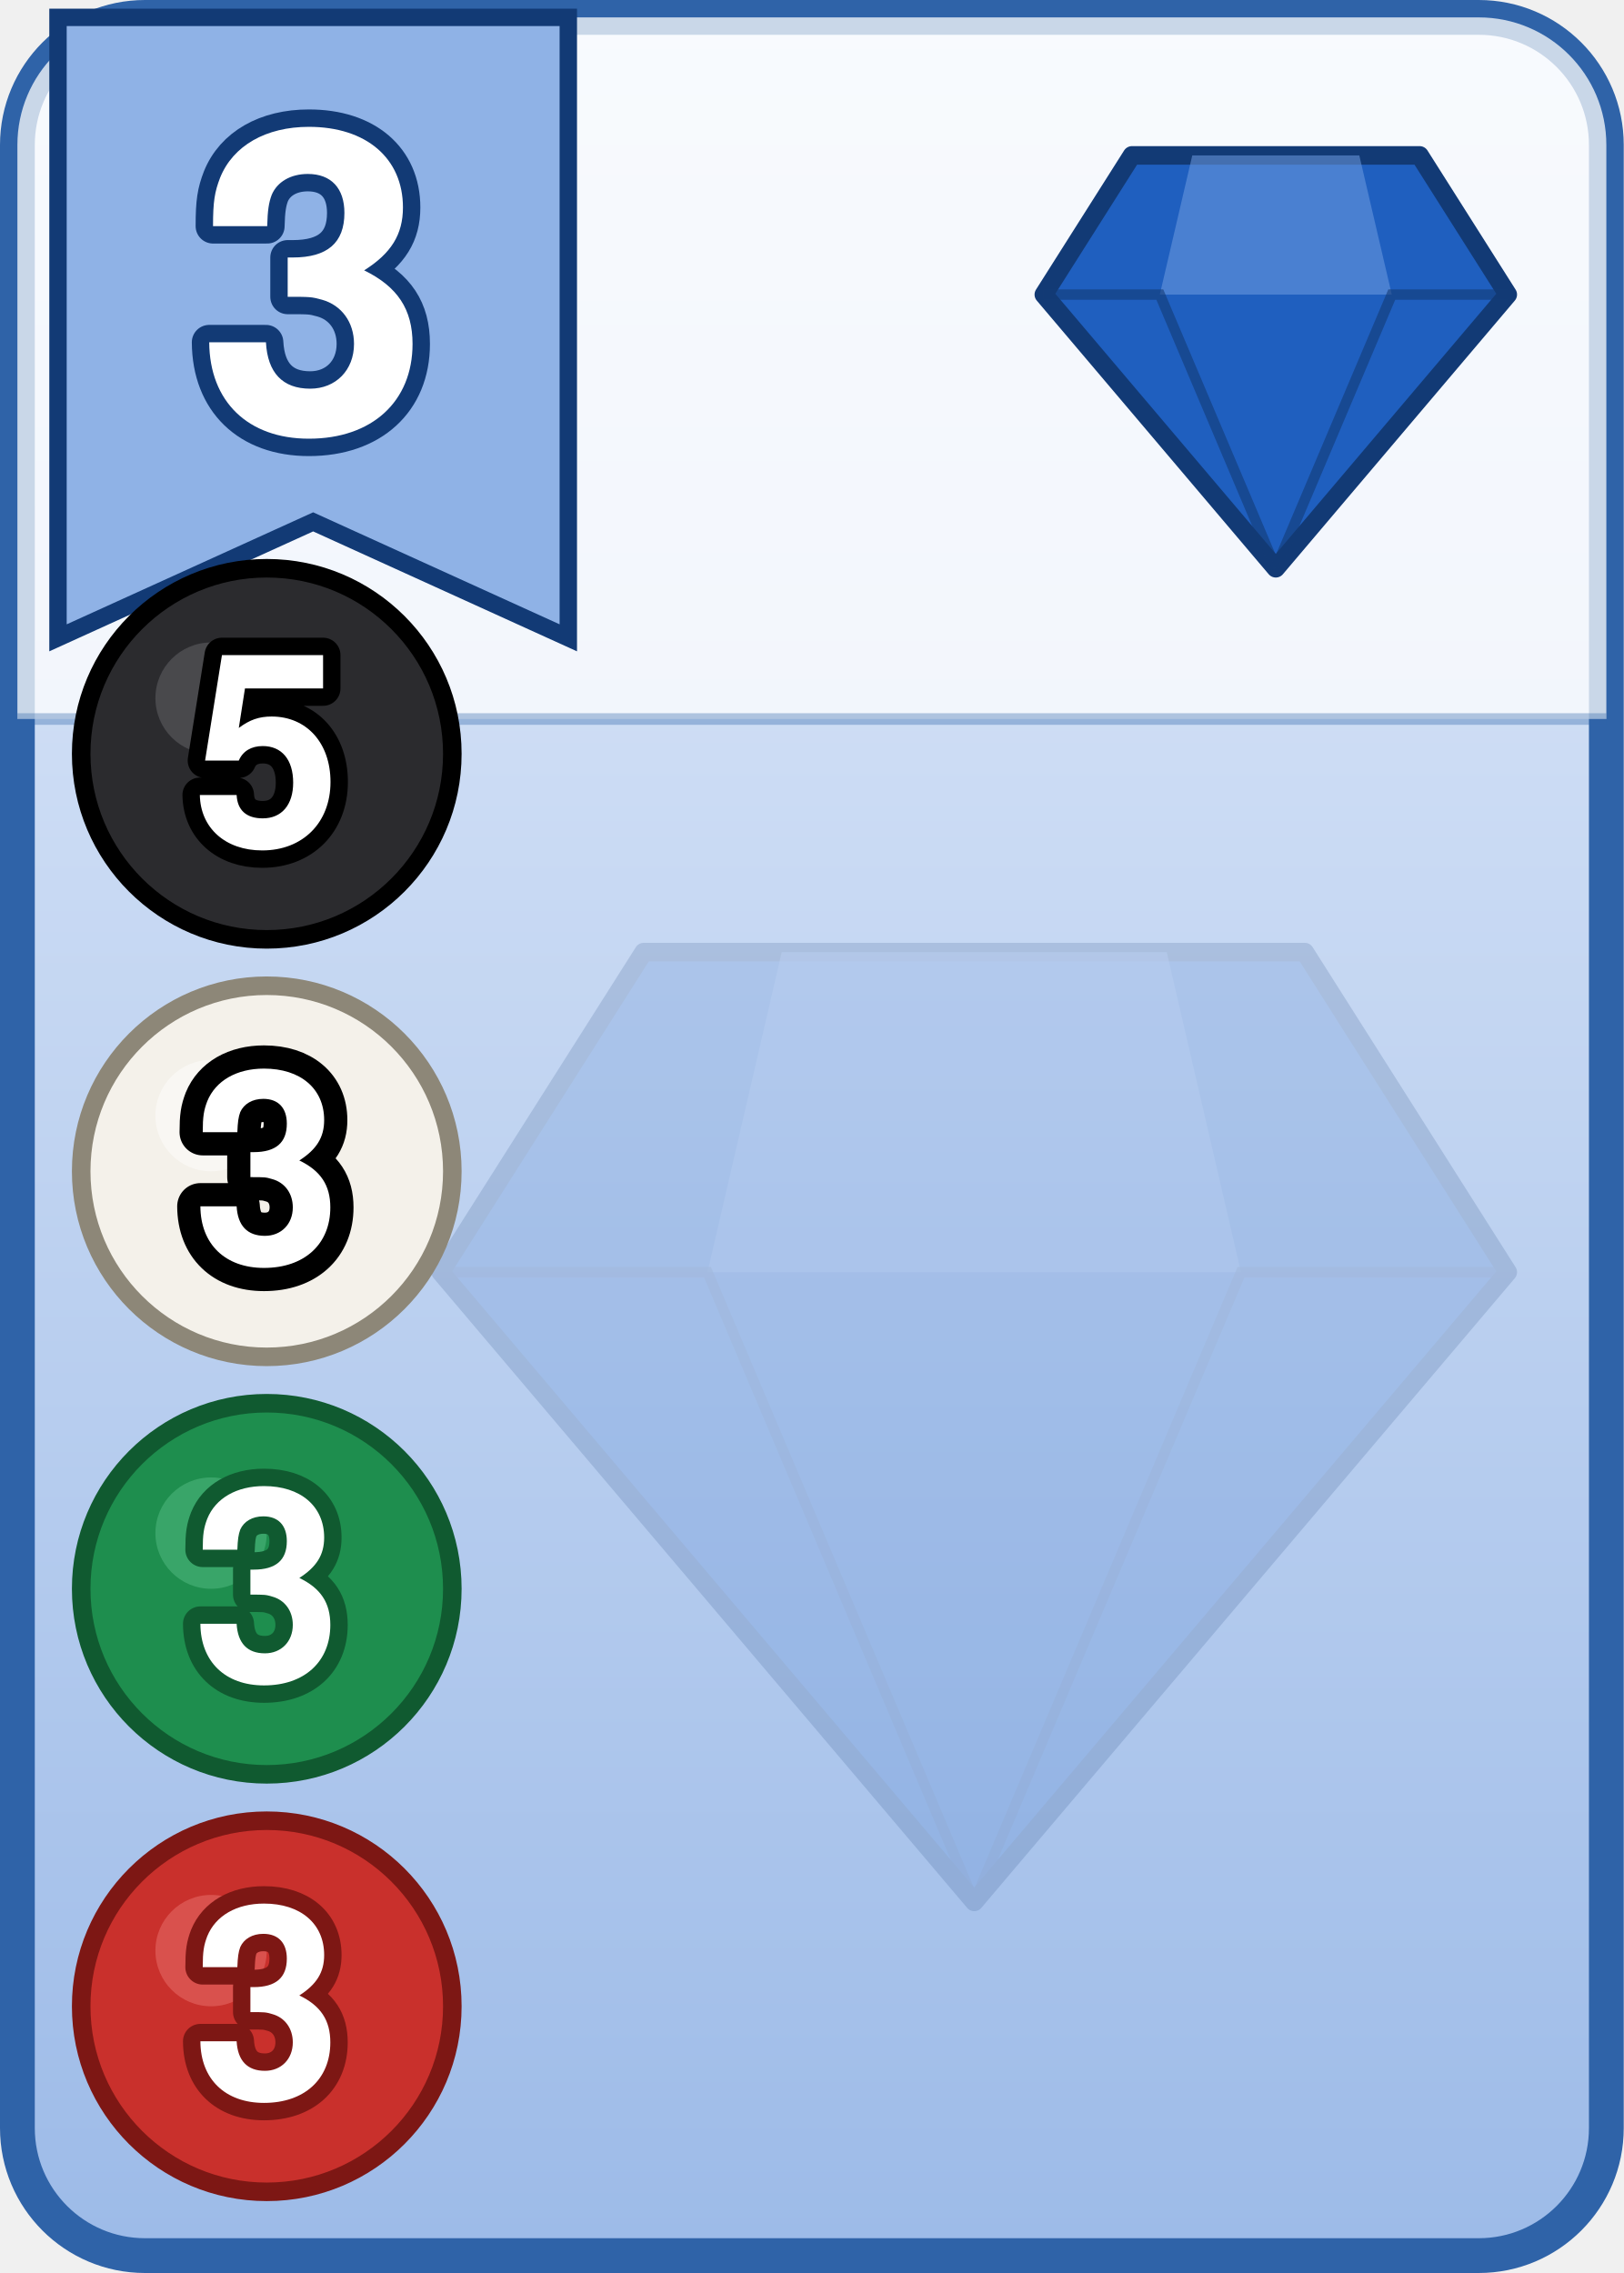
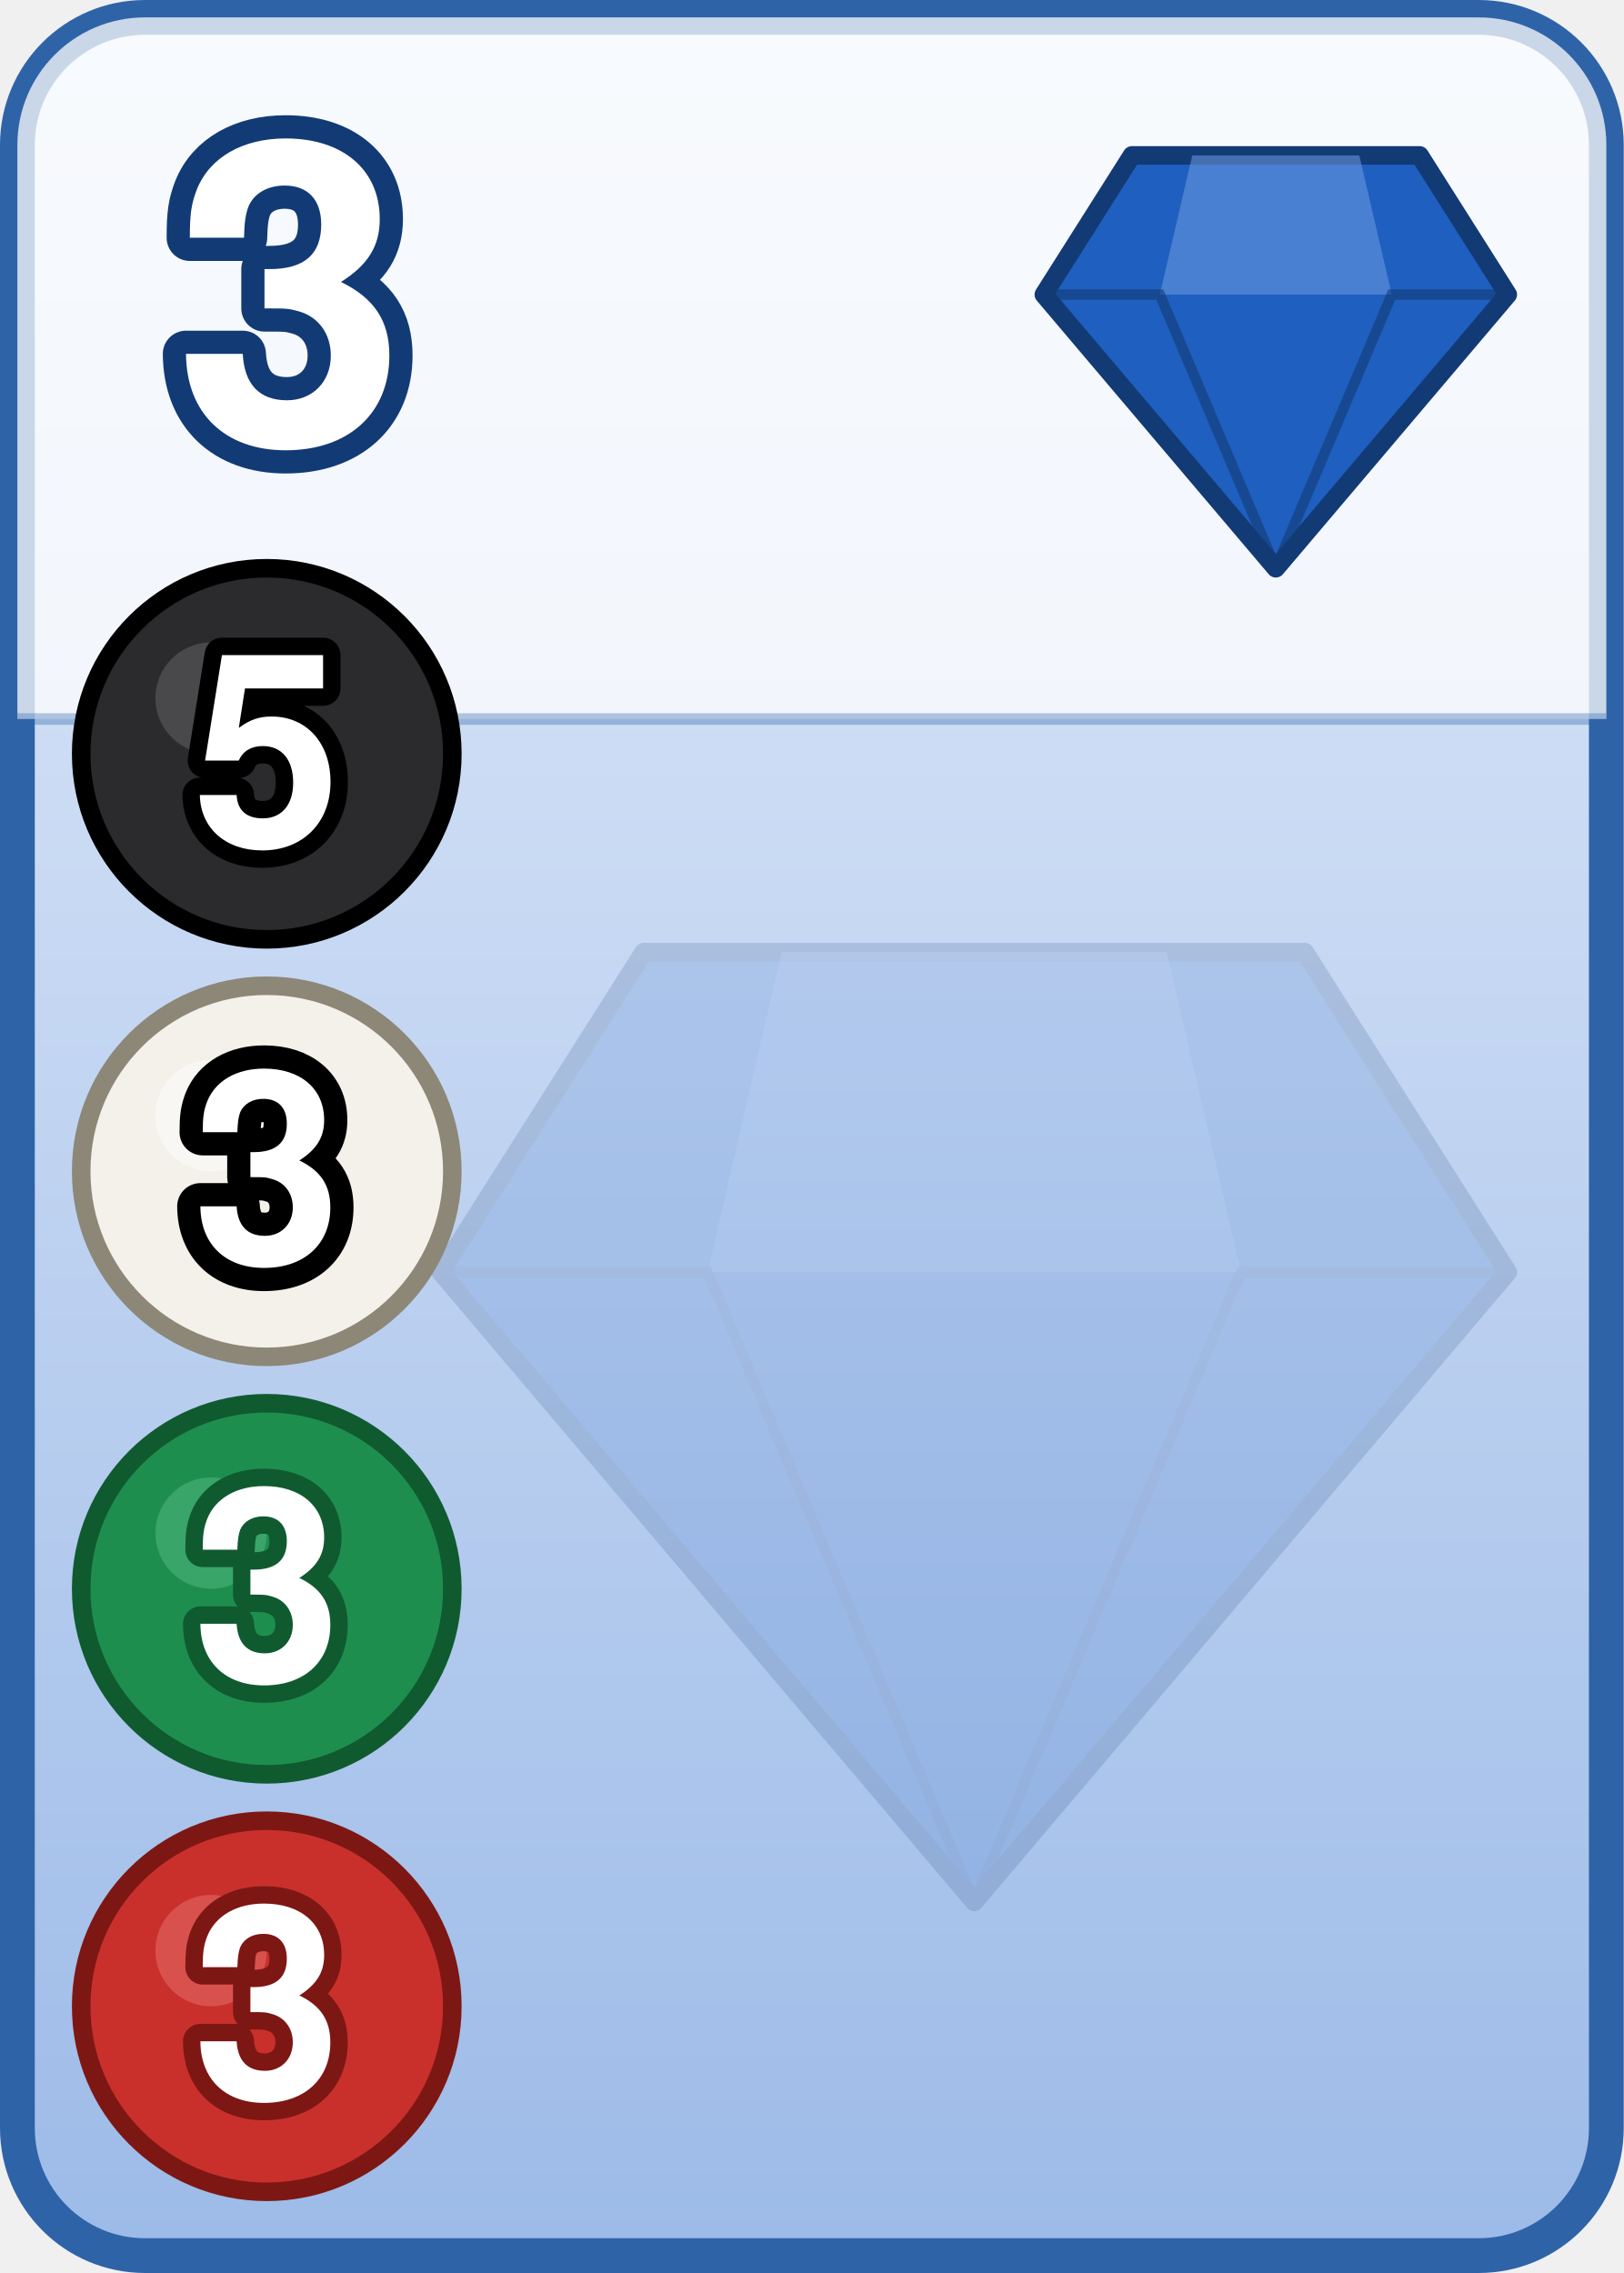
<svg xmlns="http://www.w3.org/2000/svg" width="140" height="196" viewBox="0 0 140 196" role="img" aria-label="レベル3 3点 ボーナス青 コスト白3・緑3・赤3・黒5">
  <defs>
    <linearGradient id="bgc70" x1="0" y1="0" x2="0" y2="1">
      <stop offset="0" stop-color="#E3ECFA" />
      <stop offset="1" stop-color="#9DBBE8" />
    </linearGradient>
  </defs>
  <rect x="1.5" y="1.5" width="137" height="193" rx="11" fill="url(#bgc70)" stroke="#2F63A8" stroke-width="3" />
  <g opacity="0.16">
    <polygon points="55.5,82.1 112.5,82.1 130.0,109.7 84.0,164.0 38.0,109.7" fill="#1F5FBF" stroke="#123A75" stroke-width="1.6" stroke-linejoin="round" />
    <polygon points="67.4,82.1 100.6,82.1 107.0,109.7 61.0,109.7" fill="#6E9BE0" opacity="0.55" />
    <polyline points="38.0,109.7 61.0,109.7 84.0,164.0" fill="none" stroke="#123A75" stroke-width="0.9" opacity="0.6" />
    <polyline points="130.0,109.7 107.0,109.7 84.0,164.0" fill="none" stroke="#123A75" stroke-width="0.9" opacity="0.6" />
  </g>
  <path d="M1.5,62 V12.5 A11,11 0 0 1 12.5,1.5 H127.5 A11,11 0 0 1 138.5,12.5 V62 Z" fill="#FFFFFF" opacity="0.74" />
  <line x1="1.5" y1="62" x2="138.5" y2="62" stroke="#2F63A8" stroke-width="1" opacity="0.35" />
  <polygon points="97.6,13.4 122.4,13.4 130.0,25.4 110.0,49.0 90.0,25.4" fill="#1F5FBF" stroke="#123A75" stroke-width="1.6" stroke-linejoin="round" />
  <polygon points="102.8,13.4 117.2,13.4 120.0,25.4 100.0,25.4" fill="#6E9BE0" opacity="0.55" />
  <polyline points="90.0,25.4 100.0,25.4 110.0,49.0" fill="none" stroke="#123A75" stroke-width="0.9" opacity="0.6" />
  <polyline points="130.0,25.4 120.0,25.4 110.0,49.0" fill="none" stroke="#123A75" stroke-width="0.9" opacity="0.6" />
-   <path d="M5,1.5 H49 V55 L27,45 L5,55 Z" fill="#8FB2E6" stroke="#123A75" stroke-width="1.5" />
-   <text x="27" y="37" text-anchor="middle" font-size="36" font-weight="800" fill="#FFFFFF" stroke="#123A75" stroke-width="3" paint-order="stroke" stroke-linejoin="round" font-family="'Helvetica Neue', Helvetica, Arial, sans-serif">3</text>
+   <text x="25" y="38" text-anchor="middle" font-size="36" font-weight="800" fill="#FFFFFF" stroke="#123A75" stroke-width="4" paint-order="stroke" stroke-linejoin="round" font-family="'Helvetica Neue', Helvetica, Arial, sans-serif">3</text>
  <circle cx="23" cy="65" r="16" fill="#2B2B2E" stroke="#000000" stroke-width="1.6" />
  <circle cx="18.2" cy="60.2" r="4.8" fill="#6C6C72" opacity="0.45" />
  <text x="23" y="72.8" text-anchor="middle" font-size="23" font-weight="800" fill="#FFFFFF" stroke="#000000" stroke-width="3" paint-order="stroke" stroke-linejoin="round" font-family="'Helvetica Neue', Helvetica, Arial, sans-serif">5</text>
  <circle cx="23" cy="101" r="16" fill="#F4F1EA" stroke="#8D8778" stroke-width="1.6" />
  <circle cx="18.2" cy="96.2" r="4.8" fill="#FFFFFF" opacity="0.45" />
  <text x="23" y="108.8" text-anchor="middle" font-size="23" font-weight="800" fill="#FFFFFF" stroke="#000000" stroke-width="4" paint-order="stroke" stroke-linejoin="round" font-family="'Helvetica Neue', Helvetica, Arial, sans-serif">3</text>
  <circle cx="23" cy="137" r="16" fill="#1E8E4E" stroke="#105A30" stroke-width="1.6" />
  <circle cx="18.2" cy="132.2" r="4.8" fill="#5CC189" opacity="0.45" />
  <text x="23" y="144.8" text-anchor="middle" font-size="23" font-weight="800" fill="#FFFFFF" stroke="#105A30" stroke-width="3" paint-order="stroke" stroke-linejoin="round" font-family="'Helvetica Neue', Helvetica, Arial, sans-serif">3</text>
  <circle cx="23" cy="173" r="16" fill="#C9302C" stroke="#7D1714" stroke-width="1.6" />
  <circle cx="18.2" cy="168.2" r="4.8" fill="#EE7A76" opacity="0.45" />
  <text x="23" y="180.8" text-anchor="middle" font-size="23" font-weight="800" fill="#FFFFFF" stroke="#7D1714" stroke-width="3" paint-order="stroke" stroke-linejoin="round" font-family="'Helvetica Neue', Helvetica, Arial, sans-serif">3</text>
</svg>
